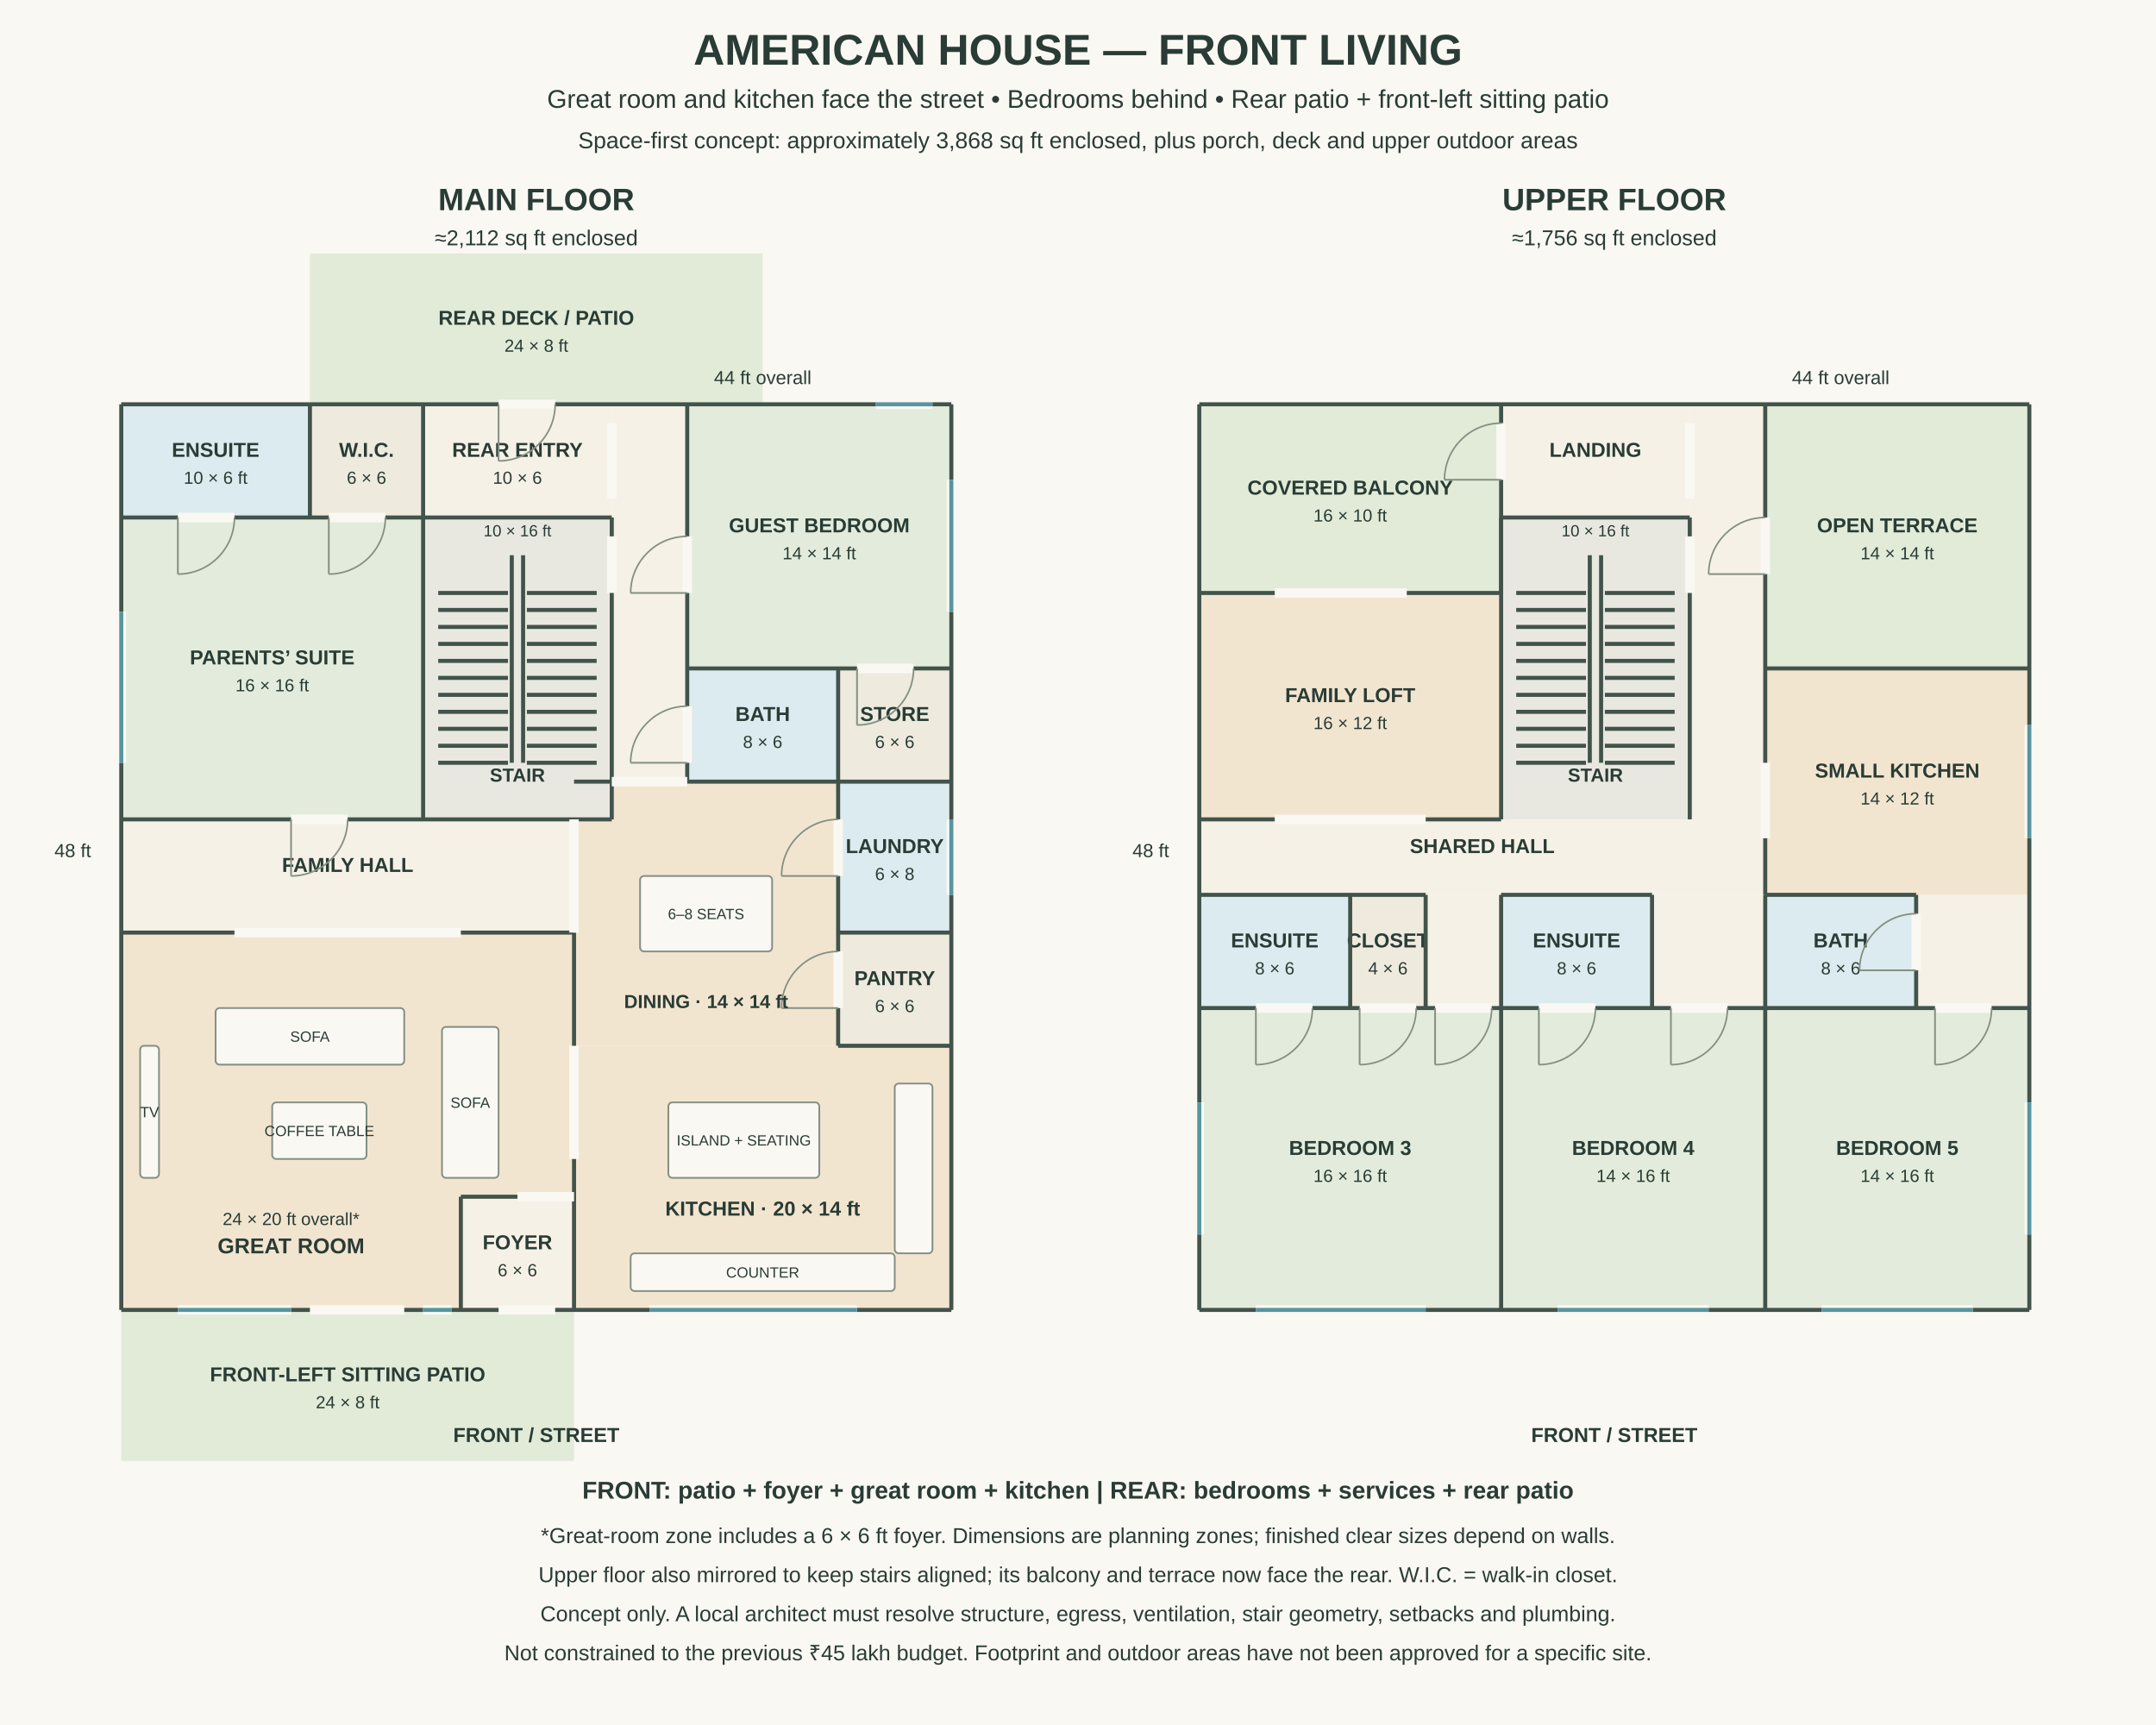
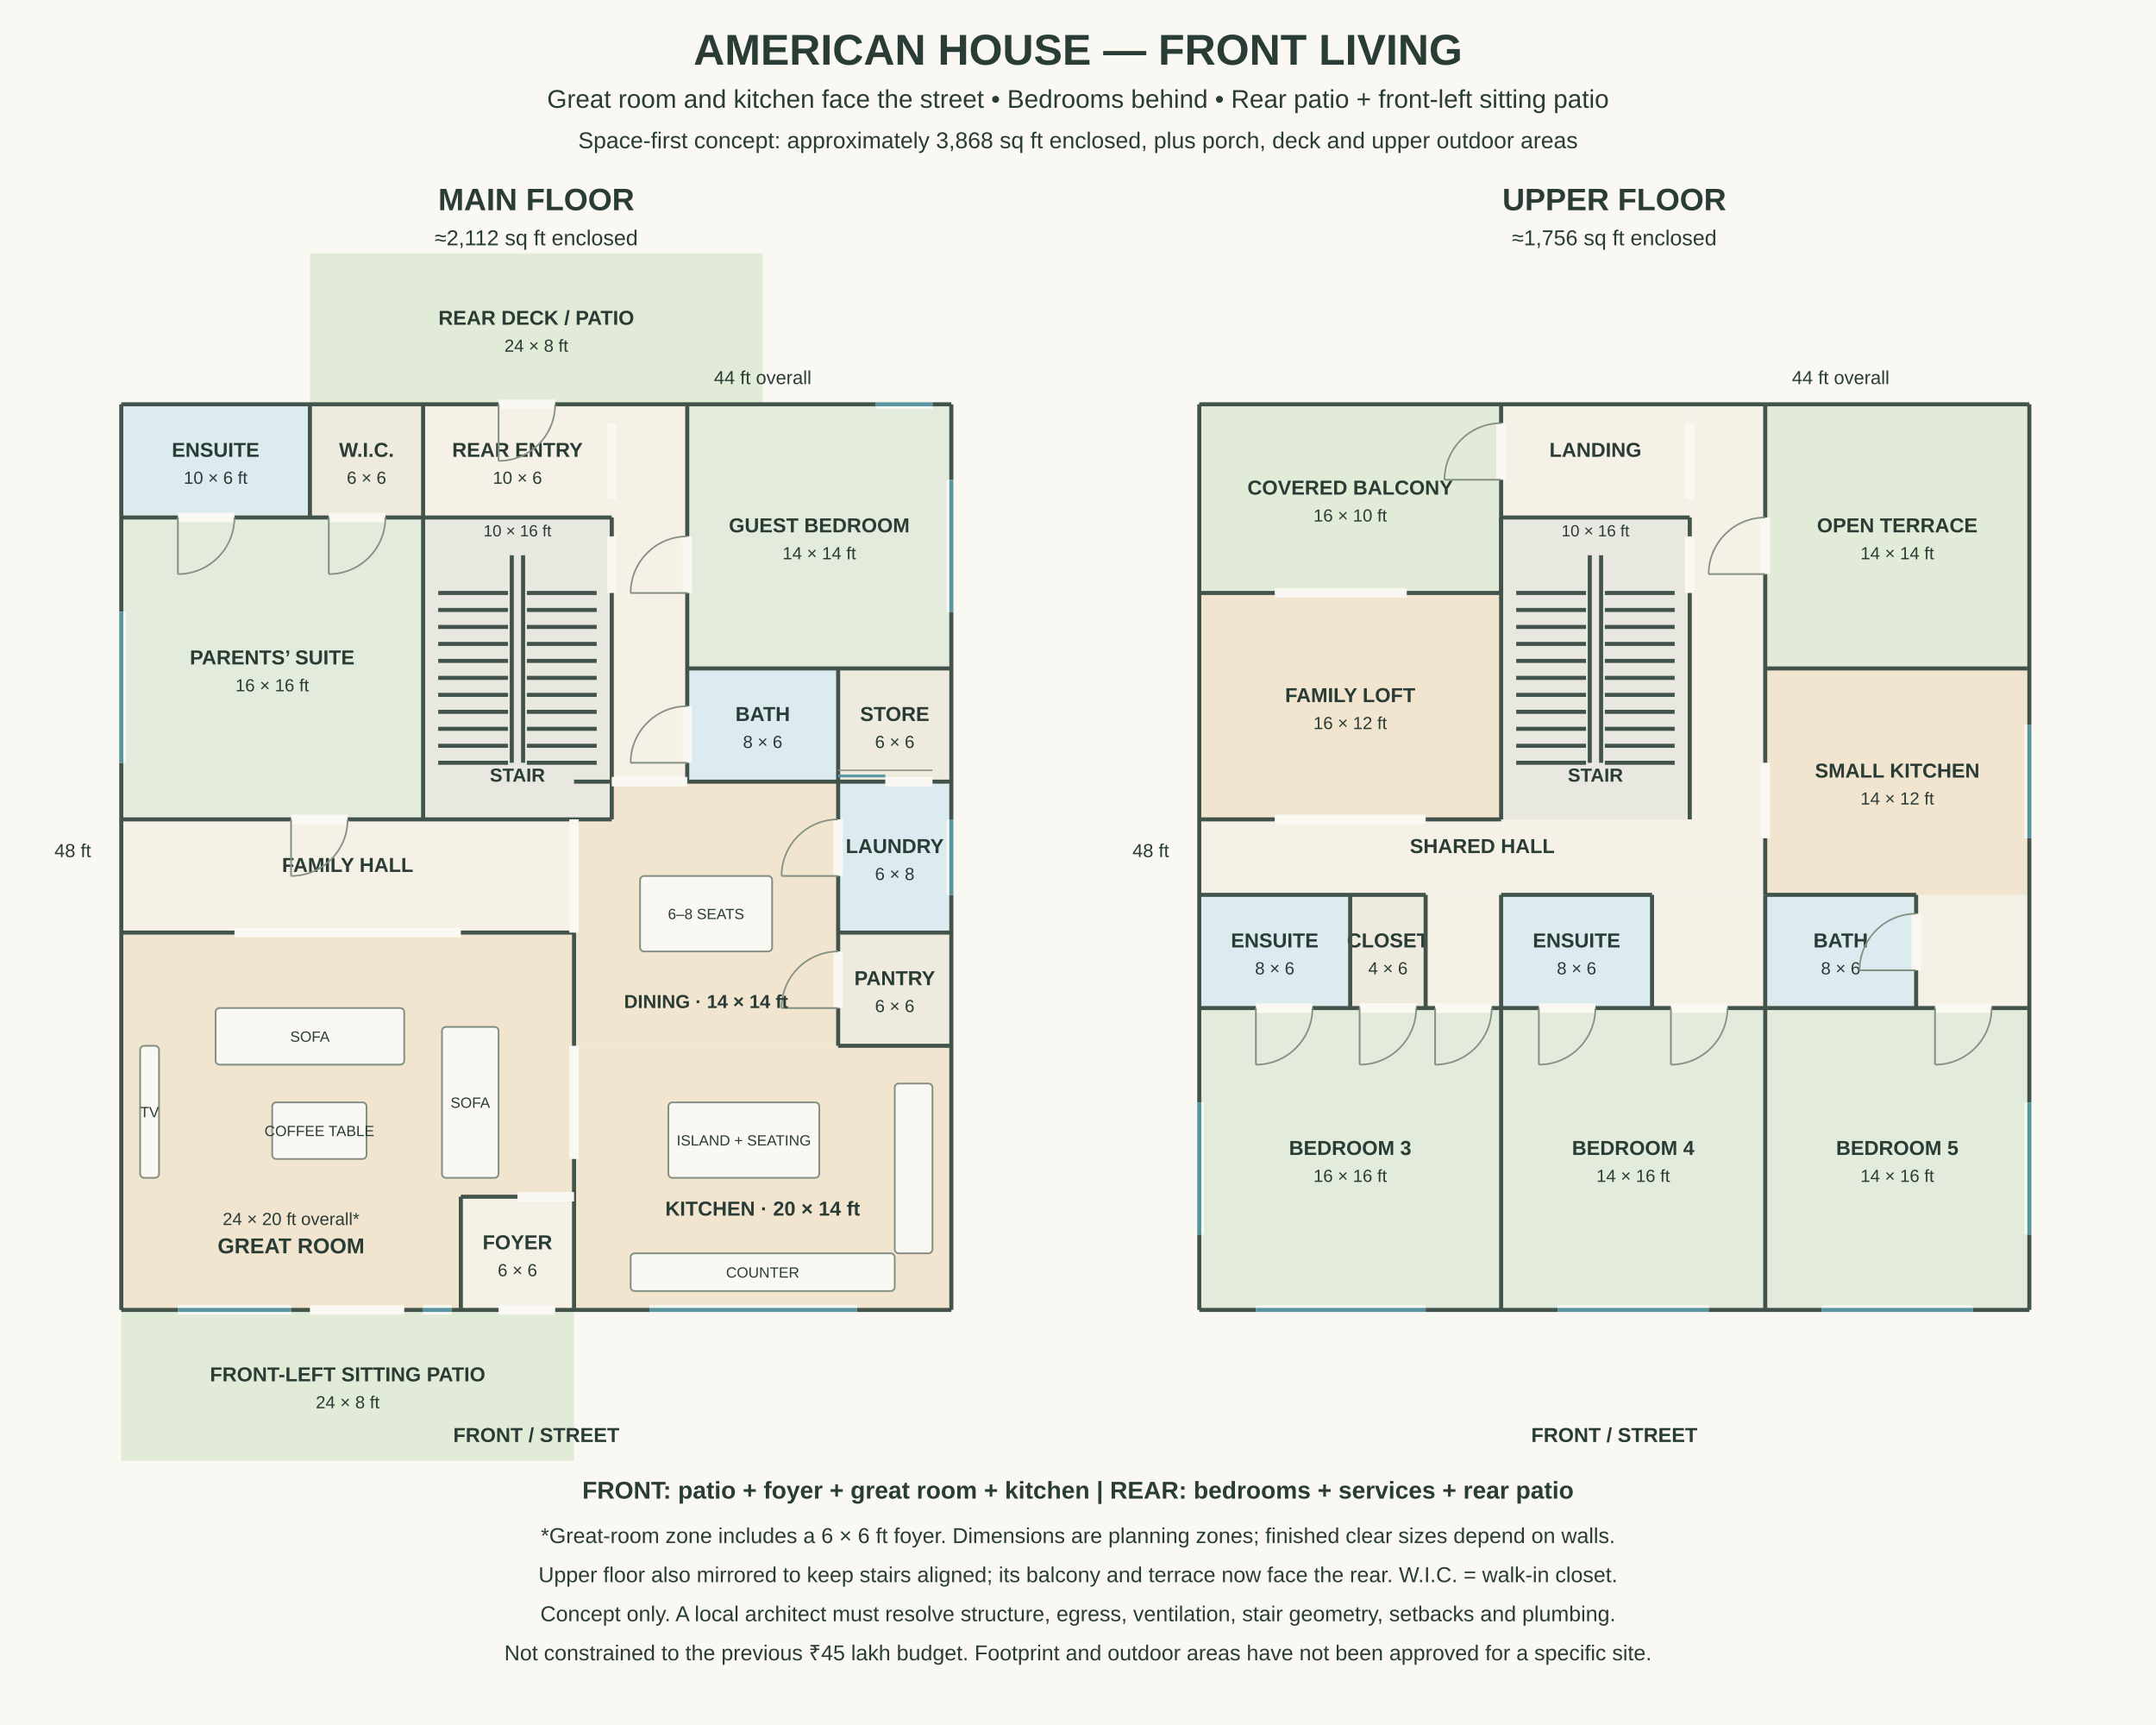
<svg xmlns="http://www.w3.org/2000/svg" width="1600" height="1280" viewBox="0 0 1600 1280">
  <rect width="1600" height="1280" fill="#faf8f3" />
  <text x="800" y="48" text-anchor="middle" font-family="Arial" font-size="32" font-weight="700" fill="#293c35">AMERICAN HOUSE — FRONT LIVING</text>
  <text x="800" y="80" text-anchor="middle" font-family="Arial" font-size="19" font-weight="400" fill="#293c35">Great room and kitchen face the street • Bedrooms behind • Rear patio + front-left sitting patio</text>
  <text x="800" y="110" text-anchor="middle" font-family="Arial" font-size="17" font-weight="400" fill="#293c35">Space-first concept: approximately 3,868 sq ft enclosed, plus porch, deck and upper outdoor areas</text>
  <text x="398" y="156" text-anchor="middle" font-family="Arial" font-size="23" font-weight="700" fill="#293c35">MAIN FLOOR</text>
  <text x="398" y="182" text-anchor="middle" font-family="Arial" font-size="16" font-weight="400" fill="#293c35">≈2,112 sq ft enclosed</text>
  <rect x="90" y="972" width="336" height="112" fill="#e2ebd8" />
  <text x="258.0" y="1025.0" text-anchor="middle" font-family="Arial" font-size="15" font-weight="700" fill="#293c35">FRONT-LEFT SITTING PATIO</text>
  <text x="258.0" y="1045.0" text-anchor="middle" font-family="Arial" font-size="13" font-weight="400" fill="#293c35">24 × 8 ft</text>
  <rect x="90" y="692" width="336" height="280" fill="#f2e5d0" />
  <rect x="426" y="776" width="280" height="196" fill="#f2e5d0" />
  <rect x="342" y="888" width="84" height="84" fill="#f6f1e7" />
  <text x="384.0" y="927.0" text-anchor="middle" font-family="Arial" font-size="15" font-weight="700" fill="#293c35">FOYER</text>
  <text x="384.0" y="947.0" text-anchor="middle" font-family="Arial" font-size="13" font-weight="400" fill="#293c35">6 × 6</text>
  <rect x="426" y="580" width="196" height="196" fill="#f2e5d0" />
  <rect x="622" y="692" width="84" height="84" fill="#eeeade" />
  <text x="664.0" y="731.0" text-anchor="middle" font-family="Arial" font-size="15" font-weight="700" fill="#293c35">PANTRY</text>
  <text x="664.0" y="751.0" text-anchor="middle" font-family="Arial" font-size="13" font-weight="400" fill="#293c35">6 × 6</text>
  <rect x="622" y="580" width="84" height="112" fill="#dcebef" />
  <text x="664.0" y="633.0" text-anchor="middle" font-family="Arial" font-size="15" font-weight="700" fill="#293c35">LAUNDRY</text>
  <text x="664.0" y="653.0" text-anchor="middle" font-family="Arial" font-size="13" font-weight="400" fill="#293c35">6 × 8</text>
  <rect x="90" y="608" width="336" height="84" fill="#f6f1e7" />
  <text x="258.0" y="647.0" text-anchor="middle" font-family="Arial" font-size="15" font-weight="700" fill="#293c35">FAMILY HALL</text>
  <rect x="90" y="384" width="224" height="224" fill="#e3ecdc" />
  <text x="202.0" y="493.0" text-anchor="middle" font-family="Arial" font-size="15" font-weight="700" fill="#293c35">PARENTS’ SUITE</text>
  <text x="202.0" y="513.0" text-anchor="middle" font-family="Arial" font-size="13" font-weight="400" fill="#293c35">16 × 16 ft</text>
  <rect x="90" y="300" width="140" height="84" fill="#dcebef" />
  <text x="160.0" y="339.0" text-anchor="middle" font-family="Arial" font-size="15" font-weight="700" fill="#293c35">ENSUITE</text>
  <text x="160.0" y="359.0" text-anchor="middle" font-family="Arial" font-size="13" font-weight="400" fill="#293c35">10 × 6 ft</text>
  <rect x="230" y="300" width="84" height="84" fill="#eeeade" />
  <text x="272.0" y="339.0" text-anchor="middle" font-family="Arial" font-size="15" font-weight="700" fill="#293c35">W.I.C.</text>
  <text x="272.0" y="359.0" text-anchor="middle" font-family="Arial" font-size="13" font-weight="400" fill="#293c35">6 × 6</text>
  <rect x="454" y="300" width="56" height="280" fill="#f6f1e7" />
  <text x="482.0" y="437.0" text-anchor="middle" font-family="Arial" font-size="15" font-weight="700" fill="#293c35" />
  <rect x="510" y="496" width="112" height="84" fill="#dcebef" />
  <text x="566.0" y="535.0" text-anchor="middle" font-family="Arial" font-size="15" font-weight="700" fill="#293c35">BATH</text>
  <text x="566.0" y="555.0" text-anchor="middle" font-family="Arial" font-size="13" font-weight="400" fill="#293c35">8 × 6</text>
  <rect x="622" y="496" width="84" height="84" fill="#eeeade" />
  <text x="664.0" y="535.0" text-anchor="middle" font-family="Arial" font-size="15" font-weight="700" fill="#293c35">STORE</text>
  <text x="664.0" y="555.0" text-anchor="middle" font-family="Arial" font-size="13" font-weight="400" fill="#293c35">6 × 6</text>
  <rect x="510" y="300" width="196" height="196" fill="#e3ecdc" />
  <text x="608.0" y="395.0" text-anchor="middle" font-family="Arial" font-size="15" font-weight="700" fill="#293c35">GUEST BEDROOM</text>
  <text x="608.0" y="415.0" text-anchor="middle" font-family="Arial" font-size="13" font-weight="400" fill="#293c35">14 × 14 ft</text>
  <rect x="314" y="300" width="140" height="84" fill="#f6f1e7" />
  <text x="384.0" y="339.0" text-anchor="middle" font-family="Arial" font-size="15" font-weight="700" fill="#293c35">REAR ENTRY</text>
  <text x="384.0" y="359.0" text-anchor="middle" font-family="Arial" font-size="13" font-weight="400" fill="#293c35">10 × 6</text>
  <rect x="230" y="188" width="336" height="112" fill="#e2ebd8" />
  <text x="398.0" y="241.0" text-anchor="middle" font-family="Arial" font-size="15" font-weight="700" fill="#293c35">REAR DECK / PATIO</text>
  <text x="398.0" y="261.0" text-anchor="middle" font-family="Arial" font-size="13" font-weight="400" fill="#293c35">24 × 8 ft</text>
  <rect x="314" y="384" width="140" height="224" fill="#e8e8e1" />
  <path d="M90,972 L706,972" stroke="#42534b" stroke-width="3" fill="none" />
  <path d="M706,972 L706,300" stroke="#42534b" stroke-width="3" fill="none" />
  <path d="M706,300 L90,300" stroke="#42534b" stroke-width="3" fill="none" />
  <path d="M90,300 L90,972" stroke="#42534b" stroke-width="3" fill="none" />
  <path d="M314,608 L314,384" stroke="#42534b" stroke-width="3" fill="none" />
  <path d="M454,608 L454,384" stroke="#42534b" stroke-width="3" fill="none" />
  <path d="M426,972 L426,692" stroke="#42534b" stroke-width="3" fill="none" />
  <path d="M90,692 L426,692" stroke="#42534b" stroke-width="3" fill="none" />
  <path d="M90,608 L454,608" stroke="#42534b" stroke-width="3" fill="none" />
  <path d="M90,384 L314,384" stroke="#42534b" stroke-width="3" fill="none" />
  <path d="M314,384 L314,300" stroke="#42534b" stroke-width="3" fill="none" />
  <path d="M230,384 L230,300" stroke="#42534b" stroke-width="3" fill="none" />
  <path d="M622,776 L706,776" stroke="#42534b" stroke-width="3" fill="none" />
  <path d="M622,776 L622,496" stroke="#42534b" stroke-width="3" fill="none" />
  <path d="M622,692 L706,692" stroke="#42534b" stroke-width="3" fill="none" />
  <path d="M426,580 L706,580" stroke="#42534b" stroke-width="3" fill="none" />
  <path d="M510,580 L510,300" stroke="#42534b" stroke-width="3" fill="none" />
  <path d="M510,496 L706,496" stroke="#42534b" stroke-width="3" fill="none" />
  <path d="M314,384 L454,384" stroke="#42534b" stroke-width="3" fill="none" />
  <path d="M426,860 L426,776" stroke="#faf8f3" stroke-width="7" fill="none" />
  <path d="M174,692 L342,692" stroke="#faf8f3" stroke-width="7" fill="none" />
  <path d="M426,692 L426,608" stroke="#faf8f3" stroke-width="7" fill="none" />
  <path d="M216,608 L258,608" stroke="#faf8f3" stroke-width="7" fill="none" />
  <path d="M216,608 L216,650" stroke="#859084" stroke-width="1.3" fill="none" />
  <path d="M216,650 A42,42 0 0 0 258,608" stroke="#859084" stroke-width="1.2" fill="none" />
  <path d="M132,384 L174,384" stroke="#faf8f3" stroke-width="7" fill="none" />
  <path d="M132,384 L132,426" stroke="#859084" stroke-width="1.3" fill="none" />
  <path d="M132,426 A42,42 0 0 0 174,384" stroke="#859084" stroke-width="1.2" fill="none" />
  <path d="M244,384 L286,384" stroke="#faf8f3" stroke-width="7" fill="none" />
  <path d="M244,384 L244,426" stroke="#859084" stroke-width="1.3" fill="none" />
  <path d="M244,426 A42,42 0 0 0 286,384" stroke="#859084" stroke-width="1.2" fill="none" />
  <path d="M510,440 L510,398" stroke="#faf8f3" stroke-width="7" fill="none" />
  <path d="M510,440 L468,440" stroke="#859084" stroke-width="1.3" fill="none" />
  <path d="M468,440 A42,42 0 0 1 510,398" stroke="#859084" stroke-width="1.2" fill="none" />
  <path d="M510,566 L510,524" stroke="#faf8f3" stroke-width="7" fill="none" />
  <path d="M510,566 L468,566" stroke="#859084" stroke-width="1.3" fill="none" />
  <path d="M468,566 A42,42 0 0 1 510,524" stroke="#859084" stroke-width="1.2" fill="none" />
-   <path d="M636,496 L678,496" stroke="#faf8f3" stroke-width="7" fill="none" />
-   <path d="M636,496 L636,538" stroke="#859084" stroke-width="1.3" fill="none" />
-   <path d="M636,538 A42,42 0 0 0 678,496" stroke="#859084" stroke-width="1.2" fill="none" />
+   <path d="M657.0,580 L692,580" stroke="#faf8f3" stroke-width="7" fill="none" />
+   <path d="M622,575.8 L657.0,575.8" stroke="#5795a0" stroke-width="2" fill="none" />
+   <path d="M622,571.6 L692,571.6" stroke="#859084" stroke-width="1" fill="none" />
  <path d="M622,748 L622,706" stroke="#faf8f3" stroke-width="7" fill="none" />
  <path d="M622,748 L580,748" stroke="#859084" stroke-width="1.3" fill="none" />
  <path d="M580,748 A42,42 0 0 1 622,706" stroke="#859084" stroke-width="1.2" fill="none" />
  <path d="M622,650 L622,608" stroke="#faf8f3" stroke-width="7" fill="none" />
  <path d="M622,650 L580,650" stroke="#859084" stroke-width="1.3" fill="none" />
  <path d="M580,650 A42,42 0 0 1 622,608" stroke="#859084" stroke-width="1.2" fill="none" />
  <path d="M454,580 L510,580" stroke="#faf8f3" stroke-width="7" fill="none" />
  <path d="M454,370 L454,314" stroke="#faf8f3" stroke-width="7" fill="none" />
  <path d="M370,300 L412,300" stroke="#faf8f3" stroke-width="7" fill="none" />
  <path d="M370,300 L370,342" stroke="#859084" stroke-width="1.3" fill="none" />
  <path d="M370,342 A42,42 0 0 0 412,300" stroke="#859084" stroke-width="1.2" fill="none" />
  <text x="216" y="930" text-anchor="middle" font-family="Arial" font-size="16" font-weight="700" fill="#293c35">GREAT ROOM</text>
  <text x="216" y="909.0" text-anchor="middle" font-family="Arial" font-size="13" font-weight="400" fill="#293c35">24 × 20 ft overall*</text>
  <path d="M342,972 L342,888" stroke="#42534b" stroke-width="3" fill="none" />
  <path d="M342,888 L426,888" stroke="#42534b" stroke-width="3" fill="none" />
  <path d="M384,888 L426,888" stroke="#faf8f3" stroke-width="7" fill="none" />
  <path d="M370,972 L412,972" stroke="#faf8f3" stroke-width="7" fill="none" />
  <rect x="160" y="748" width="140" height="42" rx="3" fill="#faf8f3" stroke="#859084" stroke-width="1.3" />
  <text x="230.0" y="773.0" text-anchor="middle" font-family="Arial" font-size="11" font-weight="400" fill="#293c35">SOFA</text>
  <rect x="328" y="762" width="42" height="112" rx="3" fill="#faf8f3" stroke="#859084" stroke-width="1.3" />
  <text x="349.0" y="822.0" text-anchor="middle" font-family="Arial" font-size="11" font-weight="400" fill="#293c35">SOFA</text>
  <rect x="202" y="818" width="70" height="42" rx="3" fill="#faf8f3" stroke="#859084" stroke-width="1.3" />
  <text x="237.0" y="843.0" text-anchor="middle" font-family="Arial" font-size="11" font-weight="400" fill="#293c35">COFFEE TABLE</text>
  <rect x="104" y="776" width="14" height="98" rx="3" fill="#faf8f3" stroke="#859084" stroke-width="1.3" />
  <text x="111.0" y="829.0" text-anchor="middle" font-family="Arial" font-size="11" font-weight="400" fill="#293c35">TV</text>
  <text x="566" y="902" text-anchor="middle" font-family="Arial" font-size="15" font-weight="700" fill="#293c35">KITCHEN · 20 × 14 ft</text>
  <rect x="468" y="930" width="196" height="28" rx="3" fill="#faf8f3" stroke="#859084" stroke-width="1.3" />
  <text x="566.0" y="948.0" text-anchor="middle" font-family="Arial" font-size="11" font-weight="400" fill="#293c35">COUNTER</text>
  <rect x="664" y="804" width="28" height="126" rx="3" fill="#faf8f3" stroke="#859084" stroke-width="1.3" />
  <rect x="496" y="818" width="112" height="56" rx="3" fill="#faf8f3" stroke="#859084" stroke-width="1.3" />
  <text x="552.0" y="850.0" text-anchor="middle" font-family="Arial" font-size="11" font-weight="400" fill="#293c35">ISLAND + SEATING</text>
  <text x="524" y="748" text-anchor="middle" font-family="Arial" font-size="14" font-weight="700" fill="#293c35">DINING · 14 × 14 ft</text>
  <rect x="475.0" y="650" width="98" height="56" rx="3" fill="#faf8f3" stroke="#859084" stroke-width="1.3" />
  <text x="524.0" y="682.0" text-anchor="middle" font-family="Arial" font-size="11" font-weight="400" fill="#293c35">6–8 SEATS</text>
  <path d="M132,972 L216,972" stroke="#faf8f3" stroke-width="7" fill="none" />
  <path d="M132,972 L216,972" stroke="#5795a0" stroke-width="3" fill="none" />
  <path d="M314,972 L335.0,972" stroke="#faf8f3" stroke-width="7" fill="none" />
  <path d="M314,972 L335.0,972" stroke="#5795a0" stroke-width="3" fill="none" />
  <path d="M230,972 L300,972" stroke="#faf8f3" stroke-width="7" fill="none" />
  <path d="M482,972 L636,972" stroke="#faf8f3" stroke-width="7" fill="none" />
  <path d="M482,972 L636,972" stroke="#5795a0" stroke-width="3" fill="none" />
  <path d="M90,566 L90,454" stroke="#faf8f3" stroke-width="7" fill="none" />
  <path d="M90,566 L90,454" stroke="#5795a0" stroke-width="3" fill="none" />
  <path d="M706,454 L706,356" stroke="#faf8f3" stroke-width="7" fill="none" />
  <path d="M706,454 L706,356" stroke="#5795a0" stroke-width="3" fill="none" />
  <path d="M650,300 L692,300" stroke="#faf8f3" stroke-width="7" fill="none" />
  <path d="M650,300 L692,300" stroke="#5795a0" stroke-width="3" fill="none" />
  <path d="M706,664 L706,608" stroke="#faf8f3" stroke-width="7" fill="none" />
  <path d="M706,664 L706,608" stroke="#5795a0" stroke-width="3" fill="none" />
  <text x="384" y="580" text-anchor="middle" font-family="Arial" font-size="14" font-weight="700" fill="#293c35">STAIR</text>
  <path d="M325.2,566.0 L377.0,566.0" stroke="#42534b" stroke-width="3" fill="none" />
  <path d="M391.0,566.0 L442.8,566.0" stroke="#42534b" stroke-width="3" fill="none" />
  <path d="M325.2,553.4 L377.0,553.4" stroke="#42534b" stroke-width="3" fill="none" />
  <path d="M391.0,553.4 L442.8,553.4" stroke="#42534b" stroke-width="3" fill="none" />
  <path d="M325.2,540.8 L377.0,540.8" stroke="#42534b" stroke-width="3" fill="none" />
  <path d="M391.0,540.8 L442.8,540.8" stroke="#42534b" stroke-width="3" fill="none" />
  <path d="M325.2,528.2 L377.0,528.2" stroke="#42534b" stroke-width="3" fill="none" />
  <path d="M391.0,528.2 L442.8,528.2" stroke="#42534b" stroke-width="3" fill="none" />
  <path d="M325.2,515.6 L377.0,515.6" stroke="#42534b" stroke-width="3" fill="none" />
  <path d="M391.0,515.6 L442.8,515.6" stroke="#42534b" stroke-width="3" fill="none" />
  <path d="M325.2,503.0 L377.0,503.0" stroke="#42534b" stroke-width="3" fill="none" />
  <path d="M391.0,503.0 L442.8,503.0" stroke="#42534b" stroke-width="3" fill="none" />
  <path d="M325.2,490.4 L377.0,490.4" stroke="#42534b" stroke-width="3" fill="none" />
  <path d="M391.0,490.4 L442.8,490.4" stroke="#42534b" stroke-width="3" fill="none" />
  <path d="M325.2,477.8 L377.0,477.8" stroke="#42534b" stroke-width="3" fill="none" />
  <path d="M391.0,477.8 L442.8,477.8" stroke="#42534b" stroke-width="3" fill="none" />
  <path d="M325.2,465.2 L377.0,465.2" stroke="#42534b" stroke-width="3" fill="none" />
  <path d="M391.0,465.2 L442.8,465.2" stroke="#42534b" stroke-width="3" fill="none" />
  <path d="M325.2,452.6 L377.0,452.6" stroke="#42534b" stroke-width="3" fill="none" />
  <path d="M391.0,452.6 L442.8,452.6" stroke="#42534b" stroke-width="3" fill="none" />
  <path d="M325.2,440.0 L377.0,440.0" stroke="#42534b" stroke-width="3" fill="none" />
  <path d="M391.0,440.0 L442.8,440.0" stroke="#42534b" stroke-width="3" fill="none" />
  <path d="M379.8,566 L379.8,412" stroke="#42534b" stroke-width="3" fill="none" />
  <path d="M388.2,566 L388.2,412" stroke="#42534b" stroke-width="3" fill="none" />
  <path d="M454,440 L454,398" stroke="#faf8f3" stroke-width="7" fill="none" />
  <text x="384" y="398" text-anchor="middle" font-family="Arial" font-size="12" font-weight="400" fill="#293c35">10 × 16 ft</text>
  <text x="54" y="636" text-anchor="middle" font-family="Arial" font-size="14" font-weight="400" fill="#293c35">48 ft</text>
  <text x="566" y="285" text-anchor="middle" font-family="Arial" font-size="14" font-weight="400" fill="#293c35">44 ft overall</text>
  <text x="398" y="1070" text-anchor="middle" font-family="Arial" font-size="15" font-weight="700" fill="#293c35">FRONT / STREET</text>
  <text x="1198" y="156" text-anchor="middle" font-family="Arial" font-size="23" font-weight="700" fill="#293c35">UPPER FLOOR</text>
  <text x="1198" y="182" text-anchor="middle" font-family="Arial" font-size="16" font-weight="400" fill="#293c35">≈1,756 sq ft enclosed</text>
  <rect x="890" y="748" width="224" height="224" fill="#e3ecdc" />
  <text x="1002.0" y="857.0" text-anchor="middle" font-family="Arial" font-size="15" font-weight="700" fill="#293c35">BEDROOM 3</text>
  <text x="1002.0" y="877.0" text-anchor="middle" font-family="Arial" font-size="13" font-weight="400" fill="#293c35">16 × 16 ft</text>
  <rect x="1114" y="748" width="196" height="224" fill="#e3ecdc" />
  <text x="1212.0" y="857.0" text-anchor="middle" font-family="Arial" font-size="15" font-weight="700" fill="#293c35">BEDROOM 4</text>
  <text x="1212.0" y="877.0" text-anchor="middle" font-family="Arial" font-size="13" font-weight="400" fill="#293c35">14 × 16 ft</text>
  <rect x="1310" y="748" width="196" height="224" fill="#e3ecdc" />
  <text x="1408.0" y="857.0" text-anchor="middle" font-family="Arial" font-size="15" font-weight="700" fill="#293c35">BEDROOM 5</text>
  <text x="1408.0" y="877.0" text-anchor="middle" font-family="Arial" font-size="13" font-weight="400" fill="#293c35">14 × 16 ft</text>
  <rect x="890" y="664" width="112" height="84" fill="#dcebef" />
  <text x="946.0" y="703.0" text-anchor="middle" font-family="Arial" font-size="15" font-weight="700" fill="#293c35">ENSUITE</text>
  <text x="946.0" y="723.0" text-anchor="middle" font-family="Arial" font-size="13" font-weight="400" fill="#293c35">8 × 6</text>
  <rect x="1002" y="664" width="56" height="84" fill="#eeeade" />
  <text x="1030.0" y="703.0" text-anchor="middle" font-family="Arial" font-size="15" font-weight="700" fill="#293c35">CLOSET</text>
  <text x="1030.0" y="723.0" text-anchor="middle" font-family="Arial" font-size="13" font-weight="400" fill="#293c35">4 × 6</text>
  <rect x="1058" y="664" width="56" height="84" fill="#f6f1e7" />
  <text x="1086.0" y="703.0" text-anchor="middle" font-family="Arial" font-size="15" font-weight="700" fill="#293c35" />
  <rect x="1114" y="664" width="112" height="84" fill="#dcebef" />
  <text x="1170.0" y="703.0" text-anchor="middle" font-family="Arial" font-size="15" font-weight="700" fill="#293c35">ENSUITE</text>
  <text x="1170.0" y="723.0" text-anchor="middle" font-family="Arial" font-size="13" font-weight="400" fill="#293c35">8 × 6</text>
  <rect x="1226" y="664" width="84" height="84" fill="#f6f1e7" />
  <text x="1268.0" y="703.0" text-anchor="middle" font-family="Arial" font-size="15" font-weight="700" fill="#293c35" />
  <rect x="1310" y="664" width="112" height="84" fill="#dcebef" />
  <text x="1366.0" y="703.0" text-anchor="middle" font-family="Arial" font-size="15" font-weight="700" fill="#293c35">BATH</text>
  <text x="1366.0" y="723.0" text-anchor="middle" font-family="Arial" font-size="13" font-weight="400" fill="#293c35">8 × 6</text>
  <rect x="1422" y="664" width="84" height="84" fill="#f6f1e7" />
  <text x="1464.0" y="703.0" text-anchor="middle" font-family="Arial" font-size="15" font-weight="700" fill="#293c35" />
  <rect x="890" y="608" width="420" height="56" fill="#f6f1e7" />
  <text x="1100.0" y="633.0" text-anchor="middle" font-family="Arial" font-size="15" font-weight="700" fill="#293c35">SHARED HALL</text>
  <rect x="890" y="440" width="224" height="168" fill="#f2e5d0" />
  <text x="1002.0" y="521.0" text-anchor="middle" font-family="Arial" font-size="15" font-weight="700" fill="#293c35">FAMILY LOFT</text>
  <text x="1002.0" y="541.0" text-anchor="middle" font-family="Arial" font-size="13" font-weight="400" fill="#293c35">16 × 12 ft</text>
  <rect x="1254" y="300" width="56" height="308" fill="#f6f1e7" />
  <text x="1282.0" y="451.0" text-anchor="middle" font-family="Arial" font-size="15" font-weight="700" fill="#293c35" />
  <rect x="1310" y="496" width="196" height="168" fill="#f2e5d0" />
  <text x="1408.0" y="577.0" text-anchor="middle" font-family="Arial" font-size="15" font-weight="700" fill="#293c35">SMALL KITCHEN</text>
  <text x="1408.0" y="597.0" text-anchor="middle" font-family="Arial" font-size="13" font-weight="400" fill="#293c35">14 × 12 ft</text>
  <rect x="890" y="300" width="224" height="140" fill="#e2ebd8" />
  <text x="1002.0" y="367.0" text-anchor="middle" font-family="Arial" font-size="15" font-weight="700" fill="#293c35">COVERED BALCONY</text>
  <text x="1002.0" y="387.0" text-anchor="middle" font-family="Arial" font-size="13" font-weight="400" fill="#293c35">16 × 10 ft</text>
  <rect x="1114" y="300" width="140" height="84" fill="#f6f1e7" />
  <text x="1184.0" y="339.0" text-anchor="middle" font-family="Arial" font-size="15" font-weight="700" fill="#293c35">LANDING</text>
  <rect x="1310" y="300" width="196" height="196" fill="#e2ebd8" />
  <text x="1408.0" y="395.0" text-anchor="middle" font-family="Arial" font-size="15" font-weight="700" fill="#293c35">OPEN TERRACE</text>
  <text x="1408.0" y="415.0" text-anchor="middle" font-family="Arial" font-size="13" font-weight="400" fill="#293c35">14 × 14 ft</text>
  <rect x="1114" y="384" width="140" height="224" fill="#e8e8e1" />
  <path d="M890,972 L1506,972" stroke="#42534b" stroke-width="3" fill="none" />
  <path d="M1506,972 L1506,300" stroke="#42534b" stroke-width="3" fill="none" />
  <path d="M1506,300 L890,300" stroke="#42534b" stroke-width="3" fill="none" />
  <path d="M890,300 L890,972" stroke="#42534b" stroke-width="3" fill="none" />
  <path d="M1114,608 L1114,384" stroke="#42534b" stroke-width="3" fill="none" />
  <path d="M1254,608 L1254,384" stroke="#42534b" stroke-width="3" fill="none" />
  <path d="M1114,972 L1114,664" stroke="#42534b" stroke-width="3" fill="none" />
  <path d="M1310,972 L1310,664" stroke="#42534b" stroke-width="3" fill="none" />
  <path d="M890,748 L1506,748" stroke="#42534b" stroke-width="3" fill="none" />
  <path d="M890,664 L1058,664" stroke="#42534b" stroke-width="3" fill="none" />
  <path d="M1114,664 L1226,664" stroke="#42534b" stroke-width="3" fill="none" />
  <path d="M1310,664 L1422,664" stroke="#42534b" stroke-width="3" fill="none" />
  <path d="M1002,748 L1002,664" stroke="#42534b" stroke-width="3" fill="none" />
  <path d="M1058,748 L1058,664" stroke="#42534b" stroke-width="3" fill="none" />
  <path d="M1226,748 L1226,664" stroke="#42534b" stroke-width="3" fill="none" />
  <path d="M1422,748 L1422,664" stroke="#42534b" stroke-width="3" fill="none" />
  <path d="M890,608 L1114,608" stroke="#42534b" stroke-width="3" fill="none" />
  <path d="M890,440 L1114,440" stroke="#42534b" stroke-width="3" fill="none" />
  <path d="M1114,440 L1114,300" stroke="#42534b" stroke-width="3" fill="none" />
  <path d="M1310,664 L1310,300" stroke="#42534b" stroke-width="3" fill="none" />
  <path d="M1310,496 L1506,496" stroke="#42534b" stroke-width="3" fill="none" />
  <path d="M1114,384 L1254,384" stroke="#42534b" stroke-width="3" fill="none" />
  <path d="M932,748 L974,748" stroke="#faf8f3" stroke-width="7" fill="none" />
  <path d="M932,748 L932,790" stroke="#859084" stroke-width="1.3" fill="none" />
  <path d="M932,790 A42,42 0 0 0 974,748" stroke="#859084" stroke-width="1.2" fill="none" />
  <path d="M1009.0,748 L1051.0,748" stroke="#faf8f3" stroke-width="7" fill="none" />
  <path d="M1009.0,748 L1009.0,790" stroke="#859084" stroke-width="1.3" fill="none" />
  <path d="M1009.0,790 A42,42 0 0 0 1051.0,748" stroke="#859084" stroke-width="1.2" fill="none" />
  <path d="M1065.0,748 L1107.0,748" stroke="#faf8f3" stroke-width="7" fill="none" />
  <path d="M1065.0,748 L1065.0,790" stroke="#859084" stroke-width="1.3" fill="none" />
  <path d="M1065.0,790 A42,42 0 0 0 1107.0,748" stroke="#859084" stroke-width="1.2" fill="none" />
  <path d="M1142,748 L1184,748" stroke="#faf8f3" stroke-width="7" fill="none" />
  <path d="M1142,748 L1142,790" stroke="#859084" stroke-width="1.3" fill="none" />
  <path d="M1142,790 A42,42 0 0 0 1184,748" stroke="#859084" stroke-width="1.2" fill="none" />
  <path d="M1240,748 L1282,748" stroke="#faf8f3" stroke-width="7" fill="none" />
  <path d="M1240,748 L1240,790" stroke="#859084" stroke-width="1.3" fill="none" />
  <path d="M1240,790 A42,42 0 0 0 1282,748" stroke="#859084" stroke-width="1.2" fill="none" />
  <path d="M1436,748 L1478,748" stroke="#faf8f3" stroke-width="7" fill="none" />
  <path d="M1436,748 L1436,790" stroke="#859084" stroke-width="1.3" fill="none" />
  <path d="M1436,790 A42,42 0 0 0 1478,748" stroke="#859084" stroke-width="1.2" fill="none" />
  <path d="M1422,720 L1422,678" stroke="#faf8f3" stroke-width="7" fill="none" />
  <path d="M1422,720 L1380,720" stroke="#859084" stroke-width="1.3" fill="none" />
  <path d="M1380,720 A42,42 0 0 1 1422,678" stroke="#859084" stroke-width="1.2" fill="none" />
  <path d="M946,608 L1058,608" stroke="#faf8f3" stroke-width="7" fill="none" />
  <path d="M1310,622 L1310,566" stroke="#faf8f3" stroke-width="7" fill="none" />
  <path d="M1254,370 L1254,314" stroke="#faf8f3" stroke-width="7" fill="none" />
  <path d="M1114,356 L1114,314" stroke="#faf8f3" stroke-width="7" fill="none" />
  <path d="M1114,356 L1072,356" stroke="#859084" stroke-width="1.3" fill="none" />
  <path d="M1072,356 A42,42 0 0 1 1114,314" stroke="#859084" stroke-width="1.2" fill="none" />
  <path d="M1310,426 L1310,384" stroke="#faf8f3" stroke-width="7" fill="none" />
  <path d="M1310,426 L1268,426" stroke="#859084" stroke-width="1.3" fill="none" />
  <path d="M1268,426 A42,42 0 0 1 1310,384" stroke="#859084" stroke-width="1.2" fill="none" />
  <path d="M946,440 L1044,440" stroke="#faf8f3" stroke-width="7" fill="none" />
  <path d="M932,972 L1058,972" stroke="#faf8f3" stroke-width="7" fill="none" />
  <path d="M932,972 L1058,972" stroke="#5795a0" stroke-width="3" fill="none" />
  <path d="M1156,972 L1268,972" stroke="#faf8f3" stroke-width="7" fill="none" />
  <path d="M1156,972 L1268,972" stroke="#5795a0" stroke-width="3" fill="none" />
  <path d="M1352,972 L1464,972" stroke="#faf8f3" stroke-width="7" fill="none" />
  <path d="M1352,972 L1464,972" stroke="#5795a0" stroke-width="3" fill="none" />
  <path d="M890,916 L890,818" stroke="#faf8f3" stroke-width="7" fill="none" />
  <path d="M890,916 L890,818" stroke="#5795a0" stroke-width="3" fill="none" />
  <path d="M1506,916 L1506,818" stroke="#faf8f3" stroke-width="7" fill="none" />
  <path d="M1506,916 L1506,818" stroke="#5795a0" stroke-width="3" fill="none" />
  <path d="M1506,622 L1506,538" stroke="#faf8f3" stroke-width="7" fill="none" />
  <path d="M1506,622 L1506,538" stroke="#5795a0" stroke-width="3" fill="none" />
  <text x="1184" y="580" text-anchor="middle" font-family="Arial" font-size="14" font-weight="700" fill="#293c35">STAIR</text>
  <path d="M1125.2,566.0 L1177.0,566.0" stroke="#42534b" stroke-width="3" fill="none" />
  <path d="M1191.0,566.0 L1242.8,566.0" stroke="#42534b" stroke-width="3" fill="none" />
  <path d="M1125.2,553.4 L1177.0,553.4" stroke="#42534b" stroke-width="3" fill="none" />
  <path d="M1191.0,553.4 L1242.8,553.4" stroke="#42534b" stroke-width="3" fill="none" />
  <path d="M1125.2,540.8 L1177.0,540.8" stroke="#42534b" stroke-width="3" fill="none" />
  <path d="M1191.0,540.8 L1242.8,540.8" stroke="#42534b" stroke-width="3" fill="none" />
  <path d="M1125.2,528.2 L1177.0,528.2" stroke="#42534b" stroke-width="3" fill="none" />
  <path d="M1191.0,528.2 L1242.8,528.2" stroke="#42534b" stroke-width="3" fill="none" />
  <path d="M1125.2,515.6 L1177.0,515.6" stroke="#42534b" stroke-width="3" fill="none" />
  <path d="M1191.0,515.6 L1242.8,515.6" stroke="#42534b" stroke-width="3" fill="none" />
  <path d="M1125.2,503.0 L1177.0,503.0" stroke="#42534b" stroke-width="3" fill="none" />
  <path d="M1191.0,503.0 L1242.8,503.0" stroke="#42534b" stroke-width="3" fill="none" />
  <path d="M1125.2,490.4 L1177.0,490.4" stroke="#42534b" stroke-width="3" fill="none" />
  <path d="M1191.0,490.4 L1242.8,490.4" stroke="#42534b" stroke-width="3" fill="none" />
  <path d="M1125.2,477.8 L1177.0,477.8" stroke="#42534b" stroke-width="3" fill="none" />
  <path d="M1191.0,477.8 L1242.8,477.8" stroke="#42534b" stroke-width="3" fill="none" />
  <path d="M1125.2,465.2 L1177.0,465.2" stroke="#42534b" stroke-width="3" fill="none" />
  <path d="M1191.0,465.2 L1242.8,465.2" stroke="#42534b" stroke-width="3" fill="none" />
  <path d="M1125.2,452.6 L1177.0,452.6" stroke="#42534b" stroke-width="3" fill="none" />
  <path d="M1191.0,452.6 L1242.8,452.6" stroke="#42534b" stroke-width="3" fill="none" />
  <path d="M1125.2,440.0 L1177.0,440.0" stroke="#42534b" stroke-width="3" fill="none" />
  <path d="M1191.0,440.0 L1242.8,440.0" stroke="#42534b" stroke-width="3" fill="none" />
  <path d="M1179.8,566 L1179.8,412" stroke="#42534b" stroke-width="3" fill="none" />
  <path d="M1188.2,566 L1188.2,412" stroke="#42534b" stroke-width="3" fill="none" />
  <path d="M1254,440 L1254,398" stroke="#faf8f3" stroke-width="7" fill="none" />
  <text x="1184" y="398" text-anchor="middle" font-family="Arial" font-size="12" font-weight="400" fill="#293c35">10 × 16 ft</text>
  <text x="854" y="636" text-anchor="middle" font-family="Arial" font-size="14" font-weight="400" fill="#293c35">48 ft</text>
  <text x="1366" y="285" text-anchor="middle" font-family="Arial" font-size="14" font-weight="400" fill="#293c35">44 ft overall</text>
  <text x="1198" y="1070" text-anchor="middle" font-family="Arial" font-size="15" font-weight="700" fill="#293c35">FRONT / STREET</text>
  <text x="800" y="1112" text-anchor="middle" font-family="Arial" font-size="18" font-weight="700" fill="#293c35">FRONT: patio + foyer + great room + kitchen     |     REAR: bedrooms + services + rear patio</text>
  <text x="800" y="1145" text-anchor="middle" font-family="Arial" font-size="16" font-weight="400" fill="#293c35">*Great-room zone includes a 6 × 6 ft foyer. Dimensions are planning zones; finished clear sizes depend on walls.</text>
  <text x="800" y="1174" text-anchor="middle" font-family="Arial" font-size="16" font-weight="400" fill="#293c35">Upper floor also mirrored to keep stairs aligned; its balcony and terrace now face the rear. W.I.C. = walk-in closet.</text>
  <text x="800" y="1203" text-anchor="middle" font-family="Arial" font-size="16" font-weight="400" fill="#293c35">Concept only. A local architect must resolve structure, egress, ventilation, stair geometry, setbacks and plumbing.</text>
  <text x="800" y="1232" text-anchor="middle" font-family="Arial" font-size="16" font-weight="400" fill="#293c35">Not constrained to the previous ₹45 lakh budget. Footprint and outdoor areas have not been approved for a specific site.</text>
</svg>
